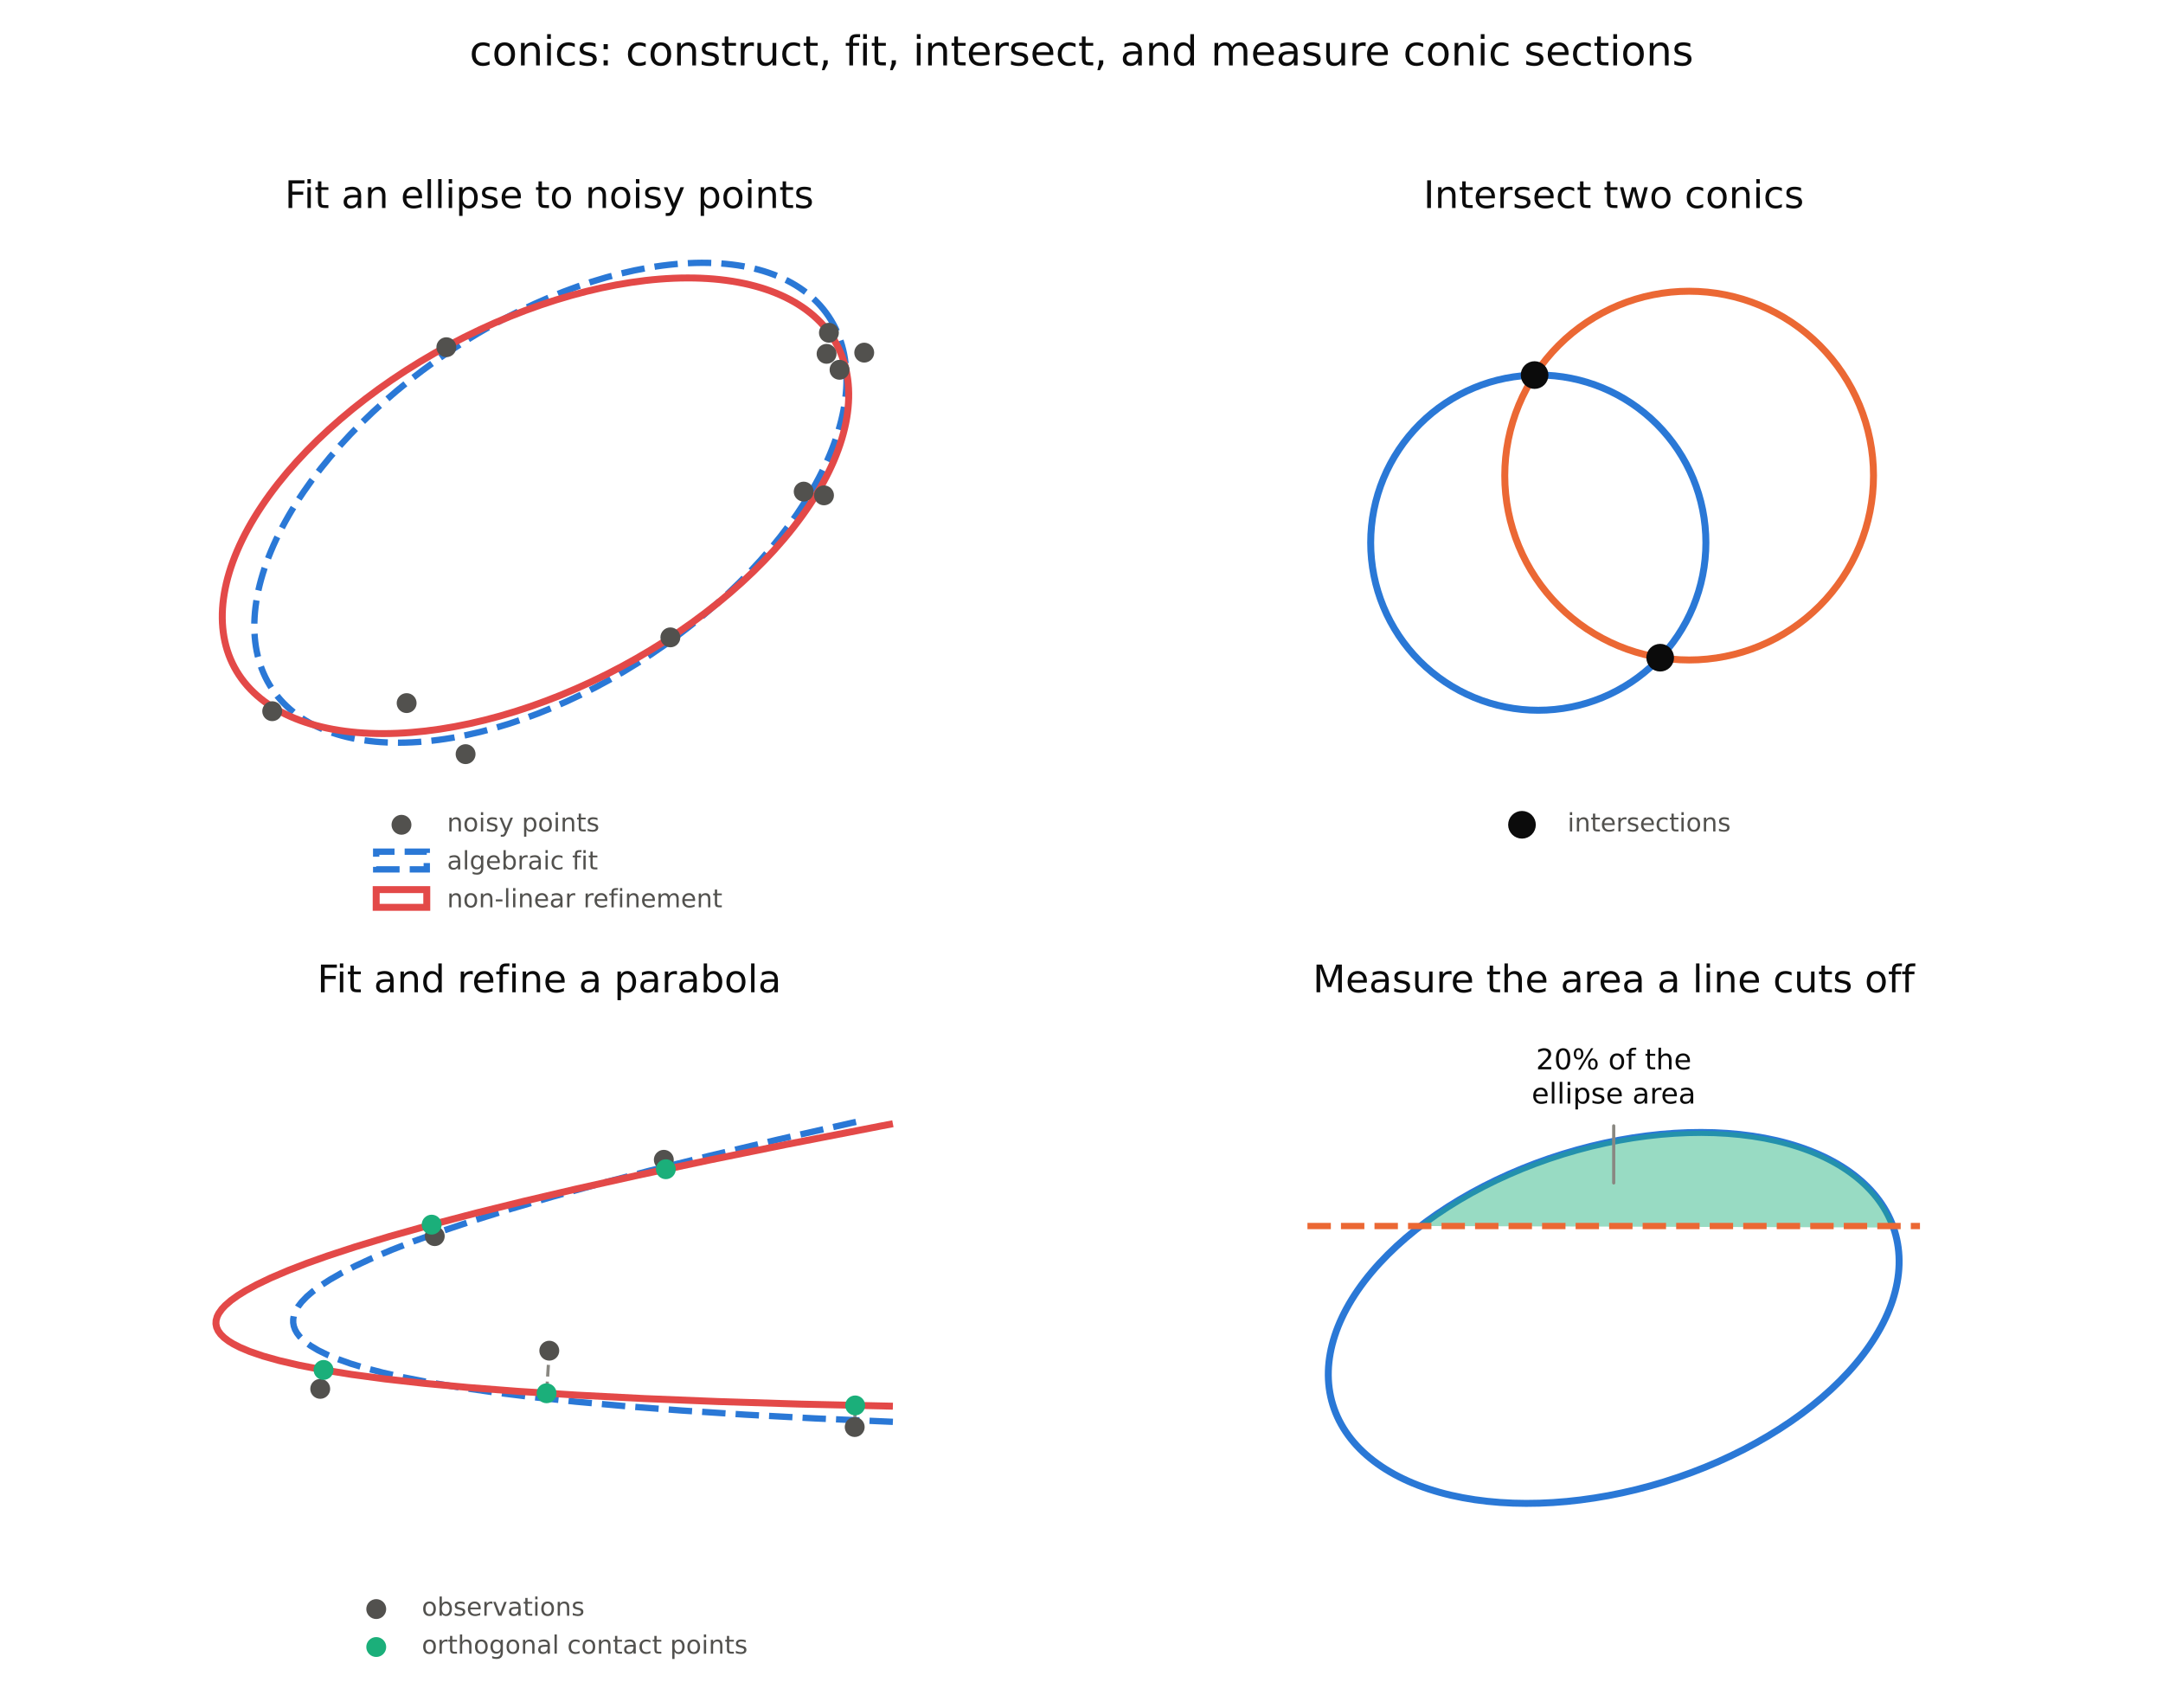
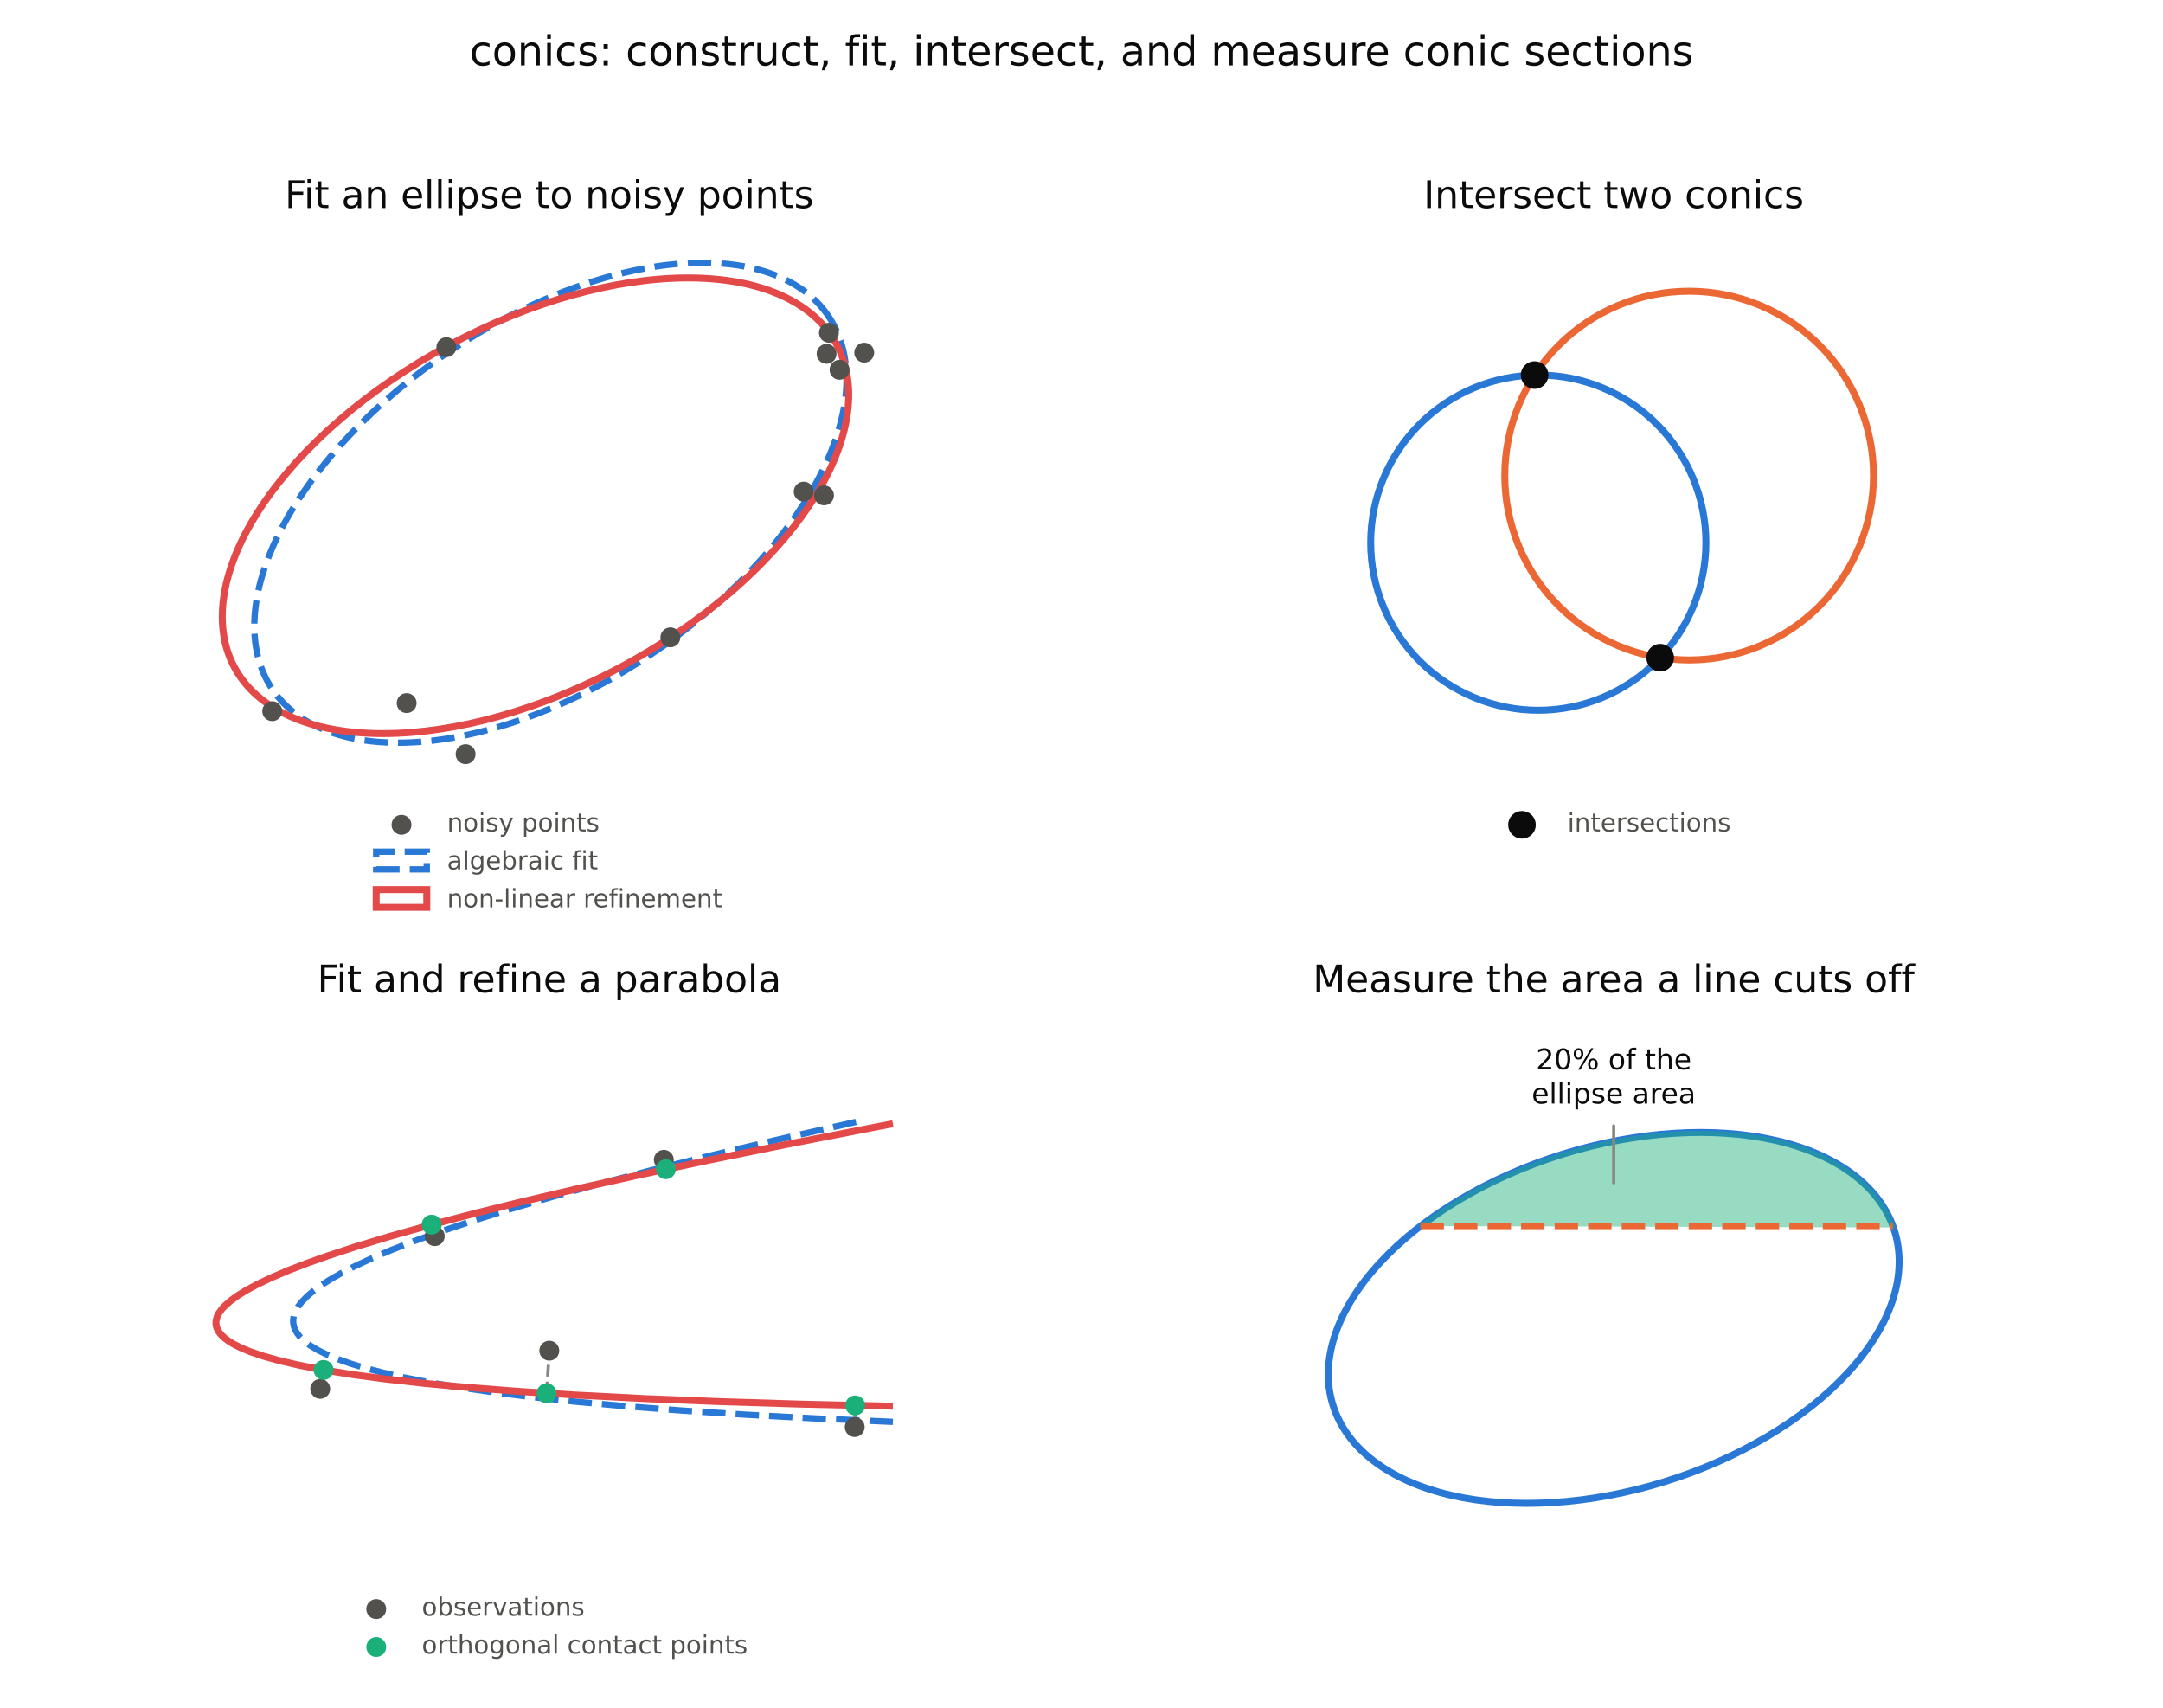
<svg xmlns="http://www.w3.org/2000/svg" xmlns:xlink="http://www.w3.org/1999/xlink" width="684pt" height="540pt" viewBox="0 0 684 540" version="1.1">
  <defs>
    <style type="text/css">*{stroke-linejoin: round; stroke-linecap: butt}</style>
  </defs>
  <g id="figure_1">
    <g id="patch_1">
      <path d="M 0 540  L 684 540  L 684 0  L 0 0  L 0 540  z " style="fill: none" />
    </g>
    <g id="axes_1">
      <g id="patch_2">
        <path d="M 10.8 246.217  L 336.6 246.217  L 336.6 75.763  L 10.8 75.763  L 10.8 246.217  z " style="fill: none" />
      </g>
      <g id="patch_3">
-         <path d="M 262.053 100.074  C 253.564 87.392 236.149 81.433 213.645 83.511  C 191.141 85.589 165.385 95.533 142.048 111.153  C 118.712 126.774 99.701 146.796 89.202 166.809  C 78.703 186.822 77.574 205.193 86.064 217.875  C 94.553 230.558 111.967 236.516 134.471 234.439  C 156.975 232.361 182.732 222.417 206.068 206.796  C 229.405 191.176 248.416 171.154 258.914 151.141  C 269.413 131.128 270.542 112.757 262.053 100.074  L 262.053 100.074  z " clip-path="url(#pada98f2dd4)" style="fill: none; stroke-dasharray: 7.4,3.2; stroke-dashoffset: 0; stroke: #2a78d6; stroke-width: 2; stroke-linejoin: miter" />
+         <path d="M 262.053 100.074  C 253.564 87.392 236.149 81.433 213.645 83.511  C 191.141 85.589 165.385 95.533 142.048 111.153  C 118.712 126.774 99.701 146.796 89.202 166.809  C 78.703 186.822 77.574 205.193 86.064 217.875  C 94.553 230.558 111.967 236.516 134.471 234.439  C 156.975 232.361 182.732 222.417 206.068 206.796  C 229.405 191.176 248.416 171.154 258.914 151.141  C 269.413 131.128 270.542 112.757 262.053 100.074  L 262.053 100.074  z " clip-path="url(#p724d8191bb)" style="fill: none; stroke-dasharray: 7.4,3.2; stroke-dashoffset: 0; stroke: #2a78d6; stroke-width: 2; stroke-linejoin: miter" />
      </g>
      <g id="patch_4">
-         <path d="M 264.567 108.891  C 257.341 95.408 240.376 87.853 217.408 87.89  C 194.44 87.928 167.345 95.554 142.09 109.09  C 116.835 122.625 95.482 140.966 82.734 160.071  C 69.985 179.176 66.883 197.486 74.109 210.969  C 81.336 224.452 98.301 232.007 121.269 231.97  C 144.237 231.933 171.332 224.306 196.587 210.771  C 221.842 197.235 243.195 178.895 255.943 159.79  C 268.691 140.685 271.794 122.374 264.567 108.891  L 264.567 108.891  z " clip-path="url(#pada98f2dd4)" style="fill: none; stroke: #e34948; stroke-width: 2.2; stroke-linejoin: miter" />
+         <path d="M 264.567 108.891  C 257.341 95.408 240.376 87.853 217.408 87.89  C 194.44 87.928 167.345 95.554 142.09 109.09  C 116.835 122.625 95.482 140.966 82.734 160.071  C 69.985 179.176 66.883 197.486 74.109 210.969  C 81.336 224.452 98.301 232.007 121.269 231.97  C 144.237 231.933 171.332 224.306 196.587 210.771  C 221.842 197.235 243.195 178.895 255.943 159.79  C 268.691 140.685 271.794 122.374 264.567 108.891  L 264.567 108.891  z " clip-path="url(#p724d8191bb)" style="fill: none; stroke: #e34948; stroke-width: 2.2; stroke-linejoin: miter" />
      </g>
      <g id="matplotlib.axis_1" />
      <g id="matplotlib.axis_2" />
      <g id="PathCollection_1">
        <defs>
-           <path id="m5b382b042c" d="M 0 2.646  C 0.702 2.646 1.375 2.367 1.871 1.871  C 2.367 1.375 2.646 0.702 2.646 0  C 2.646 -0.702 2.367 -1.375 1.871 -1.871  C 1.375 -2.367 0.702 -2.646 0 -2.646  C -0.702 -2.646 -1.375 -2.367 -1.871 -1.871  C -2.367 -1.375 -2.646 -0.702 -2.646 0  C -2.646 0.702 -2.367 1.375 -1.871 1.871  C -1.375 2.367 -0.702 2.646 0 2.646  z " style="stroke: #52514e" />
+           <path id="mf73a36ae6d" d="M 0 2.646  C 0.702 2.646 1.375 2.367 1.871 1.871  C 2.367 1.375 2.646 0.702 2.646 0  C 2.646 -0.702 2.367 -1.375 1.871 -1.871  C 1.375 -2.367 0.702 -2.646 0 -2.646  C -0.702 -2.646 -1.375 -2.367 -1.871 -1.871  C -2.367 -1.375 -2.646 -0.702 -2.646 0  C -2.646 0.702 -2.367 1.375 -1.871 1.871  C -1.375 2.367 -0.702 2.646 0 2.646  z " style="stroke: #52514e" />
        </defs>
-         <g clip-path="url(#pada98f2dd4)">
-           <use xlink:href="#m5b382b042c" x="147.234" y="238.469" style="fill: #52514e; stroke: #52514e" />
-           <use xlink:href="#m5b382b042c" x="141.149" y="109.79" style="fill: #52514e; stroke: #52514e" />
-           <use xlink:href="#m5b382b042c" x="261.387" y="111.886" style="fill: #52514e; stroke: #52514e" />
-           <use xlink:href="#m5b382b042c" x="265.483" y="116.932" style="fill: #52514e; stroke: #52514e" />
-           <use xlink:href="#m5b382b042c" x="260.572" y="156.636" style="fill: #52514e; stroke: #52514e" />
-           <use xlink:href="#m5b382b042c" x="273.291" y="111.507" style="fill: #52514e; stroke: #52514e" />
-           <use xlink:href="#m5b382b042c" x="128.591" y="222.328" style="fill: #52514e; stroke: #52514e" />
-           <use xlink:href="#m5b382b042c" x="211.99" y="201.542" style="fill: #52514e; stroke: #52514e" />
-           <use xlink:href="#m5b382b042c" x="86.081" y="224.888" style="fill: #52514e; stroke: #52514e" />
-           <use xlink:href="#m5b382b042c" x="262.126" y="105.22" style="fill: #52514e; stroke: #52514e" />
-           <use xlink:href="#m5b382b042c" x="254.148" y="155.454" style="fill: #52514e; stroke: #52514e" />
+         <g clip-path="url(#p724d8191bb)">
+           <use xlink:href="#mf73a36ae6d" x="147.234" y="238.469" style="fill: #52514e; stroke: #52514e" />
+           <use xlink:href="#mf73a36ae6d" x="141.149" y="109.79" style="fill: #52514e; stroke: #52514e" />
+           <use xlink:href="#mf73a36ae6d" x="261.387" y="111.886" style="fill: #52514e; stroke: #52514e" />
+           <use xlink:href="#mf73a36ae6d" x="265.483" y="116.932" style="fill: #52514e; stroke: #52514e" />
+           <use xlink:href="#mf73a36ae6d" x="260.572" y="156.636" style="fill: #52514e; stroke: #52514e" />
+           <use xlink:href="#mf73a36ae6d" x="273.291" y="111.507" style="fill: #52514e; stroke: #52514e" />
+           <use xlink:href="#mf73a36ae6d" x="128.591" y="222.328" style="fill: #52514e; stroke: #52514e" />
+           <use xlink:href="#mf73a36ae6d" x="211.99" y="201.542" style="fill: #52514e; stroke: #52514e" />
+           <use xlink:href="#mf73a36ae6d" x="86.081" y="224.888" style="fill: #52514e; stroke: #52514e" />
+           <use xlink:href="#mf73a36ae6d" x="262.126" y="105.22" style="fill: #52514e; stroke: #52514e" />
+           <use xlink:href="#mf73a36ae6d" x="254.148" y="155.454" style="fill: #52514e; stroke: #52514e" />
        </g>
      </g>
      <g id="text_1">
        <text style="font-size: 12px; font-family: 'DejaVu Sans', 'Bitstream Vera Sans', 'Computer Modern Sans Serif', 'Lucida Grande', 'Verdana', 'Geneva', 'Lucid', 'Arial', 'Helvetica', 'Avant Garde', sans-serif; text-anchor: middle; fill: #0b0b0b" x="173.7" y="65.763" transform="rotate(-0 173.7 65.76305)">Fit an ellipse to noisy points</text>
      </g>
      <g id="legend_1">
        <g id="PathCollection_2">
          <g>
-             <use xlink:href="#m5b382b042c" x="126.96" y="260.805" style="fill: #52514e; stroke: #52514e" />
+             <use xlink:href="#mf73a36ae6d" x="126.96" y="260.805" style="fill: #52514e; stroke: #52514e" />
          </g>
        </g>
        <g id="text_2">
          <text style="font-size: 8px; font-family: 'DejaVu Sans', 'Bitstream Vera Sans', 'Computer Modern Sans Serif', 'Lucida Grande', 'Verdana', 'Geneva', 'Lucid', 'Arial', 'Helvetica', 'Avant Garde', sans-serif; text-anchor: start; fill: #52514e" x="141.36" y="262.905" transform="rotate(-0 141.36 262.9047)">noisy points</text>
        </g>
        <g id="patch_5">
          <path d="M 118.96 274.905  L 134.96 274.905  L 134.96 269.305  L 118.96 269.305  L 118.96 274.905  z " style="fill: none; stroke-dasharray: 7.4,3.2; stroke-dashoffset: 0; stroke: #2a78d6; stroke-width: 2; stroke-linejoin: miter" />
        </g>
        <g id="text_3">
          <text style="font-size: 8px; font-family: 'DejaVu Sans', 'Bitstream Vera Sans', 'Computer Modern Sans Serif', 'Lucida Grande', 'Verdana', 'Geneva', 'Lucid', 'Arial', 'Helvetica', 'Avant Garde', sans-serif; text-anchor: start; fill: #52514e" x="141.36" y="274.905" transform="rotate(-0 141.36 274.9053)">algebraic fit</text>
        </g>
        <g id="patch_6">
          <path d="M 118.96 286.906  L 134.96 286.906  L 134.96 281.306  L 118.96 281.306  L 118.96 286.906  z " style="fill: none; stroke: #e34948; stroke-width: 2.2; stroke-linejoin: miter" />
        </g>
        <g id="text_4">
          <text style="font-size: 8px; font-family: 'DejaVu Sans', 'Bitstream Vera Sans', 'Computer Modern Sans Serif', 'Lucida Grande', 'Verdana', 'Geneva', 'Lucid', 'Arial', 'Helvetica', 'Avant Garde', sans-serif; text-anchor: start; fill: #52514e" x="141.36" y="286.906" transform="rotate(-0 141.36 286.9059)">non-linear refinement</text>
        </g>
      </g>
    </g>
    <g id="axes_2">
      <g id="patch_7">
        <path d="M 347.4 246.217  L 673.2 246.217  L 673.2 75.763  L 347.4 75.763  L 347.4 246.217  z " style="fill: none" />
      </g>
      <g id="patch_8">
-         <path d="M 486.449 224.593  C 500.505 224.593 513.988 219.008 523.927 209.069  C 533.867 199.129 539.451 185.647 539.451 171.59  C 539.451 157.534 533.867 144.051 523.927 134.112  C 513.988 124.173 500.505 118.588 486.449 118.588  C 472.392 118.588 458.91 124.173 448.97 134.112  C 439.031 144.051 433.446 157.534 433.446 171.59  C 433.446 185.647 439.031 199.129 448.97 209.069  C 458.91 219.008 472.392 224.593 486.449 224.593  L 486.449 224.593  z " clip-path="url(#pa72c53a906)" style="fill: none; stroke: #2a78d6; stroke-width: 2.2; stroke-linejoin: miter" />
+         <path d="M 486.449 224.593  C 500.505 224.593 513.988 219.008 523.927 209.069  C 533.867 199.129 539.451 185.647 539.451 171.59  C 539.451 157.534 533.867 144.051 523.927 134.112  C 513.988 124.173 500.505 118.588 486.449 118.588  C 472.392 118.588 458.91 124.173 448.97 134.112  C 439.031 144.051 433.446 157.534 433.446 171.59  C 433.446 185.647 439.031 199.129 448.97 209.069  C 458.91 219.008 472.392 224.593 486.449 224.593  L 486.449 224.593  z " clip-path="url(#p6c2c0e3929)" style="fill: none; stroke: #2a78d6; stroke-width: 2.2; stroke-linejoin: miter" />
      </g>
      <g id="patch_9">
-         <path d="M 534.151 208.692  C 549.613 208.692 564.444 202.549 575.377 191.616  C 586.311 180.682 592.454 165.852 592.454 150.389  C 592.454 134.927 586.311 120.097 575.377 109.163  C 564.444 98.23 549.613 92.087 534.151 92.087  C 518.689 92.087 503.858 98.23 492.925 109.163  C 481.992 120.097 475.848 134.927 475.848 150.389  C 475.848 165.852 481.992 180.682 492.925 191.616  C 503.858 202.549 518.689 208.692 534.151 208.692  L 534.151 208.692  z " clip-path="url(#pa72c53a906)" style="fill: none; stroke: #eb6834; stroke-width: 2.2; stroke-linejoin: miter" />
+         <path d="M 534.151 208.692  C 549.613 208.692 564.444 202.549 575.377 191.616  C 586.311 180.682 592.454 165.852 592.454 150.389  C 592.454 134.927 586.311 120.097 575.377 109.163  C 564.444 98.23 549.613 92.087 534.151 92.087  C 518.689 92.087 503.858 98.23 492.925 109.163  C 481.992 120.097 475.848 134.927 475.848 150.389  C 475.848 165.852 481.992 180.682 492.925 191.616  C 503.858 202.549 518.689 208.692 534.151 208.692  L 534.151 208.692  z " clip-path="url(#p6c2c0e3929)" style="fill: none; stroke: #eb6834; stroke-width: 2.2; stroke-linejoin: miter" />
      </g>
      <g id="matplotlib.axis_3" />
      <g id="matplotlib.axis_4" />
      <g id="PathCollection_3">
        <defs>
-           <path id="m0c8fbdaef8" d="M 0 3.873  C 1.027 3.873 2.012 3.465 2.739 2.739  C 3.465 2.012 3.873 1.027 3.873 0  C 3.873 -1.027 3.465 -2.012 2.739 -2.739  C 2.012 -3.465 1.027 -3.873 0 -3.873  C -1.027 -3.873 -2.012 -3.465 -2.739 -2.739  C -3.465 -2.012 -3.873 -1.027 -3.873 0  C -3.873 1.027 -3.465 2.012 -2.739 2.739  C -2.012 3.465 -1.027 3.873 0 3.873  z " style="stroke: #0b0b0b" />
+           <path id="m2f7a4eee4b" d="M 0 3.873  C 1.027 3.873 2.012 3.465 2.739 2.739  C 3.465 2.012 3.873 1.027 3.873 0  C 3.873 -1.027 3.465 -2.012 2.739 -2.739  C 2.012 -3.465 1.027 -3.873 0 -3.873  C -1.027 -3.873 -2.012 -3.465 -2.739 -2.739  C -3.465 -2.012 -3.873 -1.027 -3.873 0  C -3.873 1.027 -3.465 2.012 -2.739 2.739  C -2.012 3.465 -1.027 3.873 0 3.873  z " style="stroke: #0b0b0b" />
        </defs>
-         <g clip-path="url(#pa72c53a906)">
-           <use xlink:href="#m0c8fbdaef8" x="524.996" y="207.969" style="fill: #0b0b0b; stroke: #0b0b0b" />
-           <use xlink:href="#m0c8fbdaef8" x="485.277" y="118.601" style="fill: #0b0b0b; stroke: #0b0b0b" />
+         <g clip-path="url(#p6c2c0e3929)">
+           <use xlink:href="#m2f7a4eee4b" x="524.996" y="207.969" style="fill: #0b0b0b; stroke: #0b0b0b" />
+           <use xlink:href="#m2f7a4eee4b" x="485.277" y="118.601" style="fill: #0b0b0b; stroke: #0b0b0b" />
        </g>
      </g>
      <g id="text_5">
        <text style="font-size: 12px; font-family: 'DejaVu Sans', 'Bitstream Vera Sans', 'Computer Modern Sans Serif', 'Lucida Grande', 'Verdana', 'Geneva', 'Lucid', 'Arial', 'Helvetica', 'Avant Garde', sans-serif; text-anchor: middle; fill: #0b0b0b" x="510.3" y="65.763" transform="rotate(-0 510.3 65.76305)">Intersect two conics</text>
      </g>
      <g id="legend_2">
        <g id="PathCollection_4">
          <g>
-             <use xlink:href="#m0c8fbdaef8" x="481.29" y="260.805" style="fill: #0b0b0b; stroke: #0b0b0b" />
+             <use xlink:href="#m2f7a4eee4b" x="481.29" y="260.805" style="fill: #0b0b0b; stroke: #0b0b0b" />
          </g>
        </g>
        <g id="text_6">
          <text style="font-size: 8px; font-family: 'DejaVu Sans', 'Bitstream Vera Sans', 'Computer Modern Sans Serif', 'Lucida Grande', 'Verdana', 'Geneva', 'Lucid', 'Arial', 'Helvetica', 'Avant Garde', sans-serif; text-anchor: start; fill: #52514e" x="495.69" y="262.905" transform="rotate(-0 495.69 262.9047)">intersections</text>
        </g>
      </g>
    </g>
    <g id="axes_3">
      <g id="patch_10">
        <path d="M 10.8 494.216  L 336.6 494.216  L 336.6 323.762  L 10.8 323.762  L 10.8 494.216  z " style="fill: none" />
      </g>
      <g id="line2d_1">
-         <path d="M 136.5 387.246  L 137.482 390.88  " clip-path="url(#pb310066616)" style="fill: none; stroke-dasharray: 3.7,1.6; stroke-dashoffset: 0; stroke: #898781" />
+         <path d="M 136.5 387.246  L 137.482 390.88  " clip-path="url(#pc2fd6e8b6c)" style="fill: none; stroke-dasharray: 3.7,1.6; stroke-dashoffset: 0; stroke: #898781" />
      </g>
      <g id="line2d_2">
-         <path d="M 172.841 440.563  L 173.7 427.099  " clip-path="url(#pb310066616)" style="fill: none; stroke-dasharray: 3.7,1.6; stroke-dashoffset: 0; stroke: #898781" />
+         <path d="M 172.841 440.563  L 173.7 427.099  " clip-path="url(#pc2fd6e8b6c)" style="fill: none; stroke-dasharray: 3.7,1.6; stroke-dashoffset: 0; stroke: #898781" />
      </g>
      <g id="line2d_3">
-         <path d="M 210.556 369.722  L 209.918 366.735  " clip-path="url(#pb310066616)" style="fill: none; stroke-dasharray: 3.7,1.6; stroke-dashoffset: 0; stroke: #898781" />
+         <path d="M 210.556 369.722  L 209.918 366.735  " clip-path="url(#pc2fd6e8b6c)" style="fill: none; stroke-dasharray: 3.7,1.6; stroke-dashoffset: 0; stroke: #898781" />
      </g>
      <g id="line2d_4">
-         <path d="M 270.432 444.411  L 270.282 451.244  " clip-path="url(#pb310066616)" style="fill: none; stroke-dasharray: 3.7,1.6; stroke-dashoffset: 0; stroke: #898781" />
+         <path d="M 270.432 444.411  L 270.282 451.244  " clip-path="url(#pc2fd6e8b6c)" style="fill: none; stroke-dasharray: 3.7,1.6; stroke-dashoffset: 0; stroke: #898781" />
      </g>
      <g id="line2d_5">
-         <path d="M 102.317 433.186  L 101.263 439.171  " clip-path="url(#pb310066616)" style="fill: none; stroke-dasharray: 3.7,1.6; stroke-dashoffset: 0; stroke: #898781" />
+         <path d="M 102.317 433.186  L 101.263 439.171  " clip-path="url(#pc2fd6e8b6c)" style="fill: none; stroke-dasharray: 3.7,1.6; stroke-dashoffset: 0; stroke: #898781" />
      </g>
      <g id="matplotlib.axis_5" />
      <g id="matplotlib.axis_6" />
      <g id="QuadContourSet_1">
-         <path d="M 282.355 449.597  L 257.644 448.506  L 235.74 447.328  L 215.49 446.016  L 198.047 444.674  L 182.058 443.225  L 168.249 441.76  L 155.894 440.23  L 144.992 438.659  L 135.987 437.152  L 127.549 435.51  L 121.008 434.03  L 115.193 432.503  L 110.833 431.176  L 106.472 429.628  L 103.565 428.42  L 100.62 426.977  L 98.185 425.524  L 96.242 424.07  L 94.755 422.617  L 93.919 421.526  L 93.309 420.436  L 92.913 419.346  L 92.721 418.256  L 92.724 417.166  L 92.912 416.076  L 93.438 414.622  L 94.262 413.168  L 95.368 411.715  L 97.024 409.993  L 98.811 408.444  L 101.384 406.538  L 104.292 404.662  L 107.926 402.58  L 112.286 400.342  L 117.528 397.906  L 123.915 395.203  L 130.977 392.455  L 140.08 389.184  L 150.079 385.852  L 161.708 382.231  L 174.79 378.407  L 188.599 374.592  L 205.315 370.212  L 223.984 365.564  L 246.016 360.341  L 268.546 355.235  L 271.134 354.662  L 271.134 354.662  " clip-path="url(#pb310066616)" style="fill: none; stroke-dasharray: 7.4,3.2; stroke-dashoffset: 0; stroke: #2a78d6; stroke-width: 2" />
+         <path d="M 282.355 449.597  L 257.644 448.506  L 235.74 447.328  L 215.49 446.016  L 198.047 444.674  L 182.058 443.225  L 168.249 441.76  L 155.894 440.23  L 144.992 438.659  L 135.987 437.152  L 127.549 435.51  L 121.008 434.03  L 115.193 432.503  L 110.833 431.176  L 106.472 429.628  L 103.565 428.42  L 100.62 426.977  L 98.185 425.524  L 96.242 424.07  L 94.755 422.617  L 93.919 421.526  L 93.309 420.436  L 92.913 419.346  L 92.721 418.256  L 92.724 417.166  L 92.912 416.076  L 93.438 414.622  L 94.262 413.168  L 95.368 411.715  L 97.024 409.993  L 98.811 408.444  L 101.384 406.538  L 104.292 404.662  L 107.926 402.58  L 112.286 400.342  L 117.528 397.906  L 123.915 395.203  L 130.977 392.455  L 140.08 389.184  L 150.079 385.852  L 161.708 382.231  L 174.79 378.407  L 188.599 374.592  L 205.315 370.212  L 223.984 365.564  L 246.016 360.341  L 268.546 355.235  L 271.134 354.662  L 271.134 354.662  " clip-path="url(#pc2fd6e8b6c)" style="fill: none; stroke-dasharray: 7.4,3.2; stroke-dashoffset: 0; stroke: #2a78d6; stroke-width: 2" />
      </g>
      <g id="QuadContourSet_2">
-         <path d="M 282.355 444.653  L 253.283 443.995  L 227.119 443.182  L 203.809 442.24  L 182.533 441.15  L 163.888 439.962  L 147.899 438.718  L 134.09 437.424  L 121.735 436.035  L 111.15 434.609  L 102.111 433.15  L 94.619 431.702  L 88.302 430.234  L 83.172 428.794  L 78.934 427.341  L 75.947 426.083  L 73.766 424.968  L 72.306 424.07  L 70.859 422.973  L 69.769 421.89  L 68.986 420.8  L 68.498 419.71  L 68.286 418.619  L 68.335 417.529  L 68.679 416.317  L 69.154 415.349  L 70.132 413.969  L 71.211 412.805  L 73.04 411.218  L 75.22 409.65  L 77.75 408.081  L 81.091 406.264  L 85.639 404.084  L 91.209 401.71  L 97.024 399.465  L 103.565 397.139  L 112.302 394.272  L 123.102 391.001  L 136.051 387.367  L 150.806 383.507  L 165.342 379.922  L 182.058 376.007  L 201.681 371.634  L 224.212 366.849  L 248.411 361.93  L 278.721 356.028  L 282.355 355.337  L 282.355 355.337  " clip-path="url(#pb310066616)" style="fill: none; stroke: #e34948; stroke-width: 2.2" />
+         <path d="M 282.355 444.653  L 253.283 443.995  L 227.119 443.182  L 203.809 442.24  L 182.533 441.15  L 163.888 439.962  L 147.899 438.718  L 134.09 437.424  L 121.735 436.035  L 111.15 434.609  L 102.111 433.15  L 94.619 431.702  L 88.302 430.234  L 83.172 428.794  L 78.934 427.341  L 75.947 426.083  L 73.766 424.968  L 72.306 424.07  L 70.859 422.973  L 69.769 421.89  L 68.986 420.8  L 68.498 419.71  L 68.286 418.619  L 68.335 417.529  L 68.679 416.317  L 69.154 415.349  L 70.132 413.969  L 71.211 412.805  L 73.04 411.218  L 75.22 409.65  L 77.75 408.081  L 81.091 406.264  L 85.639 404.084  L 91.209 401.71  L 97.024 399.465  L 103.565 397.139  L 112.302 394.272  L 123.102 391.001  L 136.051 387.367  L 150.806 383.507  L 165.342 379.922  L 182.058 376.007  L 201.681 371.634  L 224.212 366.849  L 248.411 361.93  L 278.721 356.028  L 282.355 355.337  L 282.355 355.337  " clip-path="url(#pc2fd6e8b6c)" style="fill: none; stroke: #e34948; stroke-width: 2.2" />
      </g>
      <g id="PathCollection_5">
-         <g clip-path="url(#pb310066616)">
-           <use xlink:href="#m5b382b042c" x="137.482" y="390.88" style="fill: #52514e; stroke: #52514e" />
-           <use xlink:href="#m5b382b042c" x="173.7" y="427.099" style="fill: #52514e; stroke: #52514e" />
-           <use xlink:href="#m5b382b042c" x="209.918" y="366.735" style="fill: #52514e; stroke: #52514e" />
-           <use xlink:href="#m5b382b042c" x="270.282" y="451.244" style="fill: #52514e; stroke: #52514e" />
-           <use xlink:href="#m5b382b042c" x="101.263" y="439.171" style="fill: #52514e; stroke: #52514e" />
+         <g clip-path="url(#pc2fd6e8b6c)">
+           <use xlink:href="#mf73a36ae6d" x="137.482" y="390.88" style="fill: #52514e; stroke: #52514e" />
+           <use xlink:href="#mf73a36ae6d" x="173.7" y="427.099" style="fill: #52514e; stroke: #52514e" />
+           <use xlink:href="#mf73a36ae6d" x="209.918" y="366.735" style="fill: #52514e; stroke: #52514e" />
+           <use xlink:href="#mf73a36ae6d" x="270.282" y="451.244" style="fill: #52514e; stroke: #52514e" />
+           <use xlink:href="#mf73a36ae6d" x="101.263" y="439.171" style="fill: #52514e; stroke: #52514e" />
        </g>
      </g>
      <g id="PathCollection_6">
        <defs>
-           <path id="m2e1d0b3bf7" d="M 0 2.646  C 0.702 2.646 1.375 2.367 1.871 1.871  C 2.367 1.375 2.646 0.702 2.646 0  C 2.646 -0.702 2.367 -1.375 1.871 -1.871  C 1.375 -2.367 0.702 -2.646 0 -2.646  C -0.702 -2.646 -1.375 -2.367 -1.871 -1.871  C -2.367 -1.375 -2.646 -0.702 -2.646 0  C -2.646 0.702 -2.367 1.375 -1.871 1.871  C -1.375 2.367 -0.702 2.646 0 2.646  z " style="stroke: #1baf7a" />
+           <path id="mc737a8532c" d="M 0 2.646  C 0.702 2.646 1.375 2.367 1.871 1.871  C 2.367 1.375 2.646 0.702 2.646 0  C 2.646 -0.702 2.367 -1.375 1.871 -1.871  C 1.375 -2.367 0.702 -2.646 0 -2.646  C -0.702 -2.646 -1.375 -2.367 -1.871 -1.871  C -2.367 -1.375 -2.646 -0.702 -2.646 0  C -2.646 0.702 -2.367 1.375 -1.871 1.871  C -1.375 2.367 -0.702 2.646 0 2.646  z " style="stroke: #1baf7a" />
        </defs>
-         <g clip-path="url(#pb310066616)">
-           <use xlink:href="#m2e1d0b3bf7" x="136.5" y="387.246" style="fill: #1baf7a; stroke: #1baf7a" />
-           <use xlink:href="#m2e1d0b3bf7" x="172.841" y="440.563" style="fill: #1baf7a; stroke: #1baf7a" />
-           <use xlink:href="#m2e1d0b3bf7" x="210.556" y="369.722" style="fill: #1baf7a; stroke: #1baf7a" />
-           <use xlink:href="#m2e1d0b3bf7" x="270.432" y="444.411" style="fill: #1baf7a; stroke: #1baf7a" />
-           <use xlink:href="#m2e1d0b3bf7" x="102.317" y="433.186" style="fill: #1baf7a; stroke: #1baf7a" />
+         <g clip-path="url(#pc2fd6e8b6c)">
+           <use xlink:href="#mc737a8532c" x="136.5" y="387.246" style="fill: #1baf7a; stroke: #1baf7a" />
+           <use xlink:href="#mc737a8532c" x="172.841" y="440.563" style="fill: #1baf7a; stroke: #1baf7a" />
+           <use xlink:href="#mc737a8532c" x="210.556" y="369.722" style="fill: #1baf7a; stroke: #1baf7a" />
+           <use xlink:href="#mc737a8532c" x="270.432" y="444.411" style="fill: #1baf7a; stroke: #1baf7a" />
+           <use xlink:href="#mc737a8532c" x="102.317" y="433.186" style="fill: #1baf7a; stroke: #1baf7a" />
        </g>
      </g>
      <g id="text_7">
        <text style="font-size: 12px; font-family: 'DejaVu Sans', 'Bitstream Vera Sans', 'Computer Modern Sans Serif', 'Lucida Grande', 'Verdana', 'Geneva', 'Lucid', 'Arial', 'Helvetica', 'Avant Garde', sans-serif; text-anchor: middle; fill: #0b0b0b" x="173.7" y="313.762" transform="rotate(-0 173.7 313.7625)">Fit and refine a parabola</text>
      </g>
      <g id="legend_3">
        <g id="PathCollection_7">
          <g>
-             <use xlink:href="#m5b382b042c" x="118.977" y="508.804" style="fill: #52514e; stroke: #52514e" />
+             <use xlink:href="#mf73a36ae6d" x="118.977" y="508.804" style="fill: #52514e; stroke: #52514e" />
          </g>
        </g>
        <g id="text_8">
          <text style="font-size: 8px; font-family: 'DejaVu Sans', 'Bitstream Vera Sans', 'Computer Modern Sans Serif', 'Lucida Grande', 'Verdana', 'Geneva', 'Lucid', 'Arial', 'Helvetica', 'Avant Garde', sans-serif; text-anchor: start; fill: #52514e" x="133.377" y="510.904" transform="rotate(-0 133.3769 510.9041)">observations</text>
        </g>
        <g id="PathCollection_8">
          <g>
-             <use xlink:href="#m2e1d0b3bf7" x="118.977" y="520.805" style="fill: #1baf7a; stroke: #1baf7a" />
+             <use xlink:href="#mc737a8532c" x="118.977" y="520.805" style="fill: #1baf7a; stroke: #1baf7a" />
          </g>
        </g>
        <g id="text_9">
          <text style="font-size: 8px; font-family: 'DejaVu Sans', 'Bitstream Vera Sans', 'Computer Modern Sans Serif', 'Lucida Grande', 'Verdana', 'Geneva', 'Lucid', 'Arial', 'Helvetica', 'Avant Garde', sans-serif; text-anchor: start; fill: #52514e" x="133.377" y="522.905" transform="rotate(-0 133.3769 522.9047)">orthogonal contact points</text>
        </g>
      </g>
    </g>
    <g id="axes_4">
      <g id="patch_11">
        <path d="M 347.4 494.216  L 673.2 494.216  L 673.2 323.762  L 347.4 323.762  L 347.4 494.216  z " style="fill: none" />
      </g>
      <g id="patch_12">
-         <path d="M 526.328 468.55  C 549.884 461.264 570.789 448.815 584.44 433.946  C 598.091 419.077 603.373 403.002 599.122 389.261  C 594.872 375.52 581.436 365.235 561.774 360.672  C 542.111 356.108 517.828 357.638 494.272 364.924  C 470.716 372.211 449.811 384.66 436.16 399.528  C 422.509 414.397 417.227 430.472 421.478 444.213  C 425.728 457.954 439.164 468.239 458.826 472.803  C 478.489 477.367 502.772 475.837 526.328 468.55  L 526.328 468.55  z " clip-path="url(#p8032aa0b6c)" style="fill: none; stroke: #2a78d6; stroke-width: 2.2; stroke-linejoin: miter" />
+         <path d="M 526.328 468.55  C 549.884 461.264 570.789 448.815 584.44 433.946  C 598.091 419.077 603.373 403.002 599.122 389.261  C 594.872 375.52 581.436 365.235 561.774 360.672  C 542.111 356.108 517.828 357.638 494.272 364.924  C 470.716 372.211 449.811 384.66 436.16 399.528  C 422.509 414.397 417.227 430.472 421.478 444.213  C 425.728 457.954 439.164 468.239 458.826 472.803  C 478.489 477.367 502.772 475.837 526.328 468.55  L 526.328 468.55  z " clip-path="url(#pd9bd82e7b3)" style="fill: none; stroke: #2a78d6; stroke-width: 2.2; stroke-linejoin: miter" />
      </g>
      <g id="matplotlib.axis_7" />
      <g id="matplotlib.axis_8" />
      <g id="patch_13">
-         <path d="M 598.573 387.643  L 598.266 386.845  L 597.937 386.054  L 597.586 385.271  L 597.214 384.496  L 596.82 383.728  L 596.405 382.969  L 595.968 382.218  L 595.51 381.476  L 595.031 380.742  L 594.53 380.018  L 594.009 379.302  L 593.467 378.596  L 592.905 377.899  L 592.322 377.212  L 591.719 376.535  L 591.095 375.867  L 590.452 375.21  L 589.788 374.563  L 589.105 373.926  L 588.403 373.301  L 587.681 372.685  L 586.94 372.081  L 586.179 371.488  L 585.4 370.906  L 584.603 370.336  L 583.787 369.777  L 582.953 369.229  L 582.1 368.694  L 581.23 368.17  L 580.342 367.658  L 579.437 367.159  L 578.515 366.672  L 577.576 366.197  L 576.62 365.735  L 575.648 365.285  L 574.66 364.848  L 573.655 364.424  L 572.635 364.013  L 571.6 363.615  L 570.549 363.231  L 569.483 362.859  L 568.403 362.501  L 567.308 362.156  L 566.199 361.825  L 565.076 361.508  L 563.94 361.204  L 562.79 360.914  L 561.628 360.638  L 560.452 360.375  L 559.264 360.127  L 558.064 359.893  L 556.852 359.673  L 555.629 359.467  L 554.394 359.275  L 553.149 359.097  L 551.893 358.934  L 550.626 358.785  L 549.35 358.65  L 548.063 358.53  L 546.768 358.425  L 545.463 358.333  L 544.15 358.256  L 542.828 358.194  L 541.499 358.146  L 540.161 358.113  L 538.816 358.094  L 537.464 358.09  L 536.105 358.101  L 534.74 358.126  L 533.369 358.165  L 531.992 358.219  L 530.61 358.287  L 529.223 358.37  L 527.831 358.468  L 526.434 358.58  L 525.034 358.706  L 523.63 358.847  L 522.223 359.002  L 520.812 359.171  L 519.4 359.355  L 517.984 359.553  L 516.567 359.765  L 515.149 359.991  L 513.729 360.231  L 512.308 360.486  L 510.887 360.754  L 509.466 361.036  L 508.045 361.332  L 506.624 361.641  L 505.205 361.965  L 503.786 362.302  L 502.37 362.652  L 500.955 363.016  L 499.542 363.393  L 498.133 363.783  L 496.726 364.187  L 495.323 364.603  L 493.923 365.033  L 492.527 365.475  L 491.136 365.93  L 489.75 366.398  L 488.368 366.878  L 486.992 367.37  L 485.622 367.875  L 484.258 368.392  L 482.9 368.92  L 481.55 369.461  L 480.206 370.013  L 478.87 370.577  L 477.541 371.153  L 476.221 371.739  L 474.909 372.337  L 473.606 372.946  L 472.312 373.566  L 471.028 374.196  L 469.753 374.837  L 468.488 375.489  L 467.234 376.15  L 465.99 376.822  L 464.758 377.503  L 463.536 378.195  L 462.326 378.896  L 461.129 379.606  L 459.943 380.325  L 458.77 381.054  L 457.609 381.791  L 456.462 382.537  L 455.328 383.292  L 454.207 384.054  L 453.101 384.825  L 452.009 385.604  L 450.931 386.39  L 449.868 387.184  z " clip-path="url(#p8032aa0b6c)" style="fill: #1baf7a; opacity: 0.45; stroke: #1baf7a; stroke-linejoin: miter" />
+         <path d="M 598.573 387.643  L 598.266 386.845  L 597.937 386.054  L 597.586 385.271  L 597.214 384.496  L 596.82 383.728  L 596.405 382.969  L 595.968 382.218  L 595.51 381.476  L 595.031 380.742  L 594.53 380.018  L 594.009 379.302  L 593.467 378.596  L 592.905 377.899  L 592.322 377.212  L 591.719 376.535  L 591.095 375.867  L 590.452 375.21  L 589.788 374.563  L 589.105 373.926  L 588.403 373.301  L 587.681 372.685  L 586.94 372.081  L 586.179 371.488  L 585.4 370.906  L 584.603 370.336  L 583.787 369.777  L 582.953 369.229  L 582.1 368.694  L 581.23 368.17  L 580.342 367.658  L 579.437 367.159  L 578.515 366.672  L 577.576 366.197  L 576.62 365.735  L 575.648 365.285  L 574.66 364.848  L 573.655 364.424  L 572.635 364.013  L 571.6 363.615  L 570.549 363.231  L 569.483 362.859  L 568.403 362.501  L 567.308 362.156  L 566.199 361.825  L 565.076 361.508  L 563.94 361.204  L 562.79 360.914  L 561.628 360.638  L 560.452 360.375  L 559.264 360.127  L 558.064 359.893  L 556.852 359.673  L 555.629 359.467  L 554.394 359.275  L 553.149 359.097  L 551.893 358.934  L 550.626 358.785  L 549.35 358.65  L 548.063 358.53  L 546.768 358.425  L 545.463 358.333  L 544.15 358.256  L 542.828 358.194  L 541.499 358.146  L 540.161 358.113  L 538.816 358.094  L 537.464 358.09  L 536.105 358.101  L 534.74 358.126  L 533.369 358.165  L 531.992 358.219  L 530.61 358.287  L 529.223 358.37  L 527.831 358.468  L 526.434 358.58  L 525.034 358.706  L 523.63 358.847  L 522.223 359.002  L 520.812 359.171  L 519.4 359.355  L 517.984 359.553  L 516.567 359.765  L 515.149 359.991  L 513.729 360.231  L 512.308 360.486  L 510.887 360.754  L 509.466 361.036  L 508.045 361.332  L 506.624 361.641  L 505.205 361.965  L 503.786 362.302  L 502.37 362.652  L 500.955 363.016  L 499.542 363.393  L 498.133 363.783  L 496.726 364.187  L 495.323 364.603  L 493.923 365.033  L 492.527 365.475  L 491.136 365.93  L 489.75 366.398  L 488.368 366.878  L 486.992 367.37  L 485.622 367.875  L 484.258 368.392  L 482.9 368.92  L 481.55 369.461  L 480.206 370.013  L 478.87 370.577  L 477.541 371.153  L 476.221 371.739  L 474.909 372.337  L 473.606 372.946  L 472.312 373.566  L 471.028 374.196  L 469.753 374.837  L 468.488 375.489  L 467.234 376.15  L 465.99 376.822  L 464.758 377.503  L 463.536 378.195  L 462.326 378.896  L 461.129 379.606  L 459.943 380.325  L 458.77 381.054  L 457.609 381.791  L 456.462 382.537  L 455.328 383.292  L 454.207 384.054  L 453.101 384.825  L 452.009 385.604  L 450.931 386.39  L 449.868 387.184  z " clip-path="url(#pd9bd82e7b3)" style="fill: #1baf7a; opacity: 0.45; stroke: #1baf7a; stroke-linejoin: miter" />
      </g>
      <g id="line2d_6">
-         <path d="M 413.451 387.683  L 607.149 387.683  " clip-path="url(#p8032aa0b6c)" style="fill: none; stroke-dasharray: 7.4,3.2; stroke-dashoffset: 0; stroke: #eb6834; stroke-width: 2" />
+         <path d="M 449.213 387.683  L 598.588 387.683  " clip-path="url(#pd9bd82e7b3)" style="fill: none; stroke-dasharray: 7.4,3.2; stroke-dashoffset: 0; stroke: #eb6834; stroke-width: 2" />
      </g>
      <g id="patch_14">
        <path d="M 510.3 356.007  Q 510.3 365.033 510.3 374.058  " style="fill: none; stroke: #898781; stroke-linecap: round" />
      </g>
      <g id="text_10">
        <text style="font-size: 9px; font-family: 'DejaVu Sans', 'Bitstream Vera Sans', 'Computer Modern Sans Serif', 'Lucida Grande', 'Verdana', 'Geneva', 'Lucid', 'Arial', 'Helvetica', 'Avant Garde', sans-serif; fill: #0b0b0b" transform="translate(485.7152 338.1407)">20% of the</text>
        <text style="font-size: 9px; font-family: 'DejaVu Sans', 'Bitstream Vera Sans', 'Computer Modern Sans Serif', 'Lucida Grande', 'Verdana', 'Geneva', 'Lucid', 'Arial', 'Helvetica', 'Avant Garde', sans-serif; fill: #0b0b0b" transform="translate(484.3455 348.9431)">ellipse area</text>
      </g>
      <g id="text_11">
        <text style="font-size: 12px; font-family: 'DejaVu Sans', 'Bitstream Vera Sans', 'Computer Modern Sans Serif', 'Lucida Grande', 'Verdana', 'Geneva', 'Lucid', 'Arial', 'Helvetica', 'Avant Garde', sans-serif; text-anchor: middle; fill: #0b0b0b" x="510.3" y="313.762" transform="rotate(-0 510.3 313.7625)">Measure the area a line cuts off</text>
      </g>
    </g>
    <g id="text_12">
      <text style="font-size: 13px; font-family: 'DejaVu Sans', 'Bitstream Vera Sans', 'Computer Modern Sans Serif', 'Lucida Grande', 'Verdana', 'Geneva', 'Lucid', 'Arial', 'Helvetica', 'Avant Garde', sans-serif; text-anchor: middle; fill: #0b0b0b" x="342" y="20.678" transform="rotate(-0 342 20.67797)">conics: construct, fit, intersect, and measure conic sections</text>
    </g>
  </g>
  <defs>
-     <clipPath id="pada98f2dd4">
+     <clipPath id="p724d8191bb">
      <rect x="10.8" y="75.763" width="325.8" height="170.454" />
    </clipPath>
-     <clipPath id="pa72c53a906">
+     <clipPath id="p6c2c0e3929">
      <rect x="347.4" y="75.763" width="325.8" height="170.454" />
    </clipPath>
-     <clipPath id="pb310066616">
+     <clipPath id="pc2fd6e8b6c">
      <rect x="10.8" y="323.762" width="325.8" height="170.454" />
    </clipPath>
-     <clipPath id="p8032aa0b6c">
+     <clipPath id="pd9bd82e7b3">
      <rect x="347.4" y="323.762" width="325.8" height="170.454" />
    </clipPath>
  </defs>
</svg>
